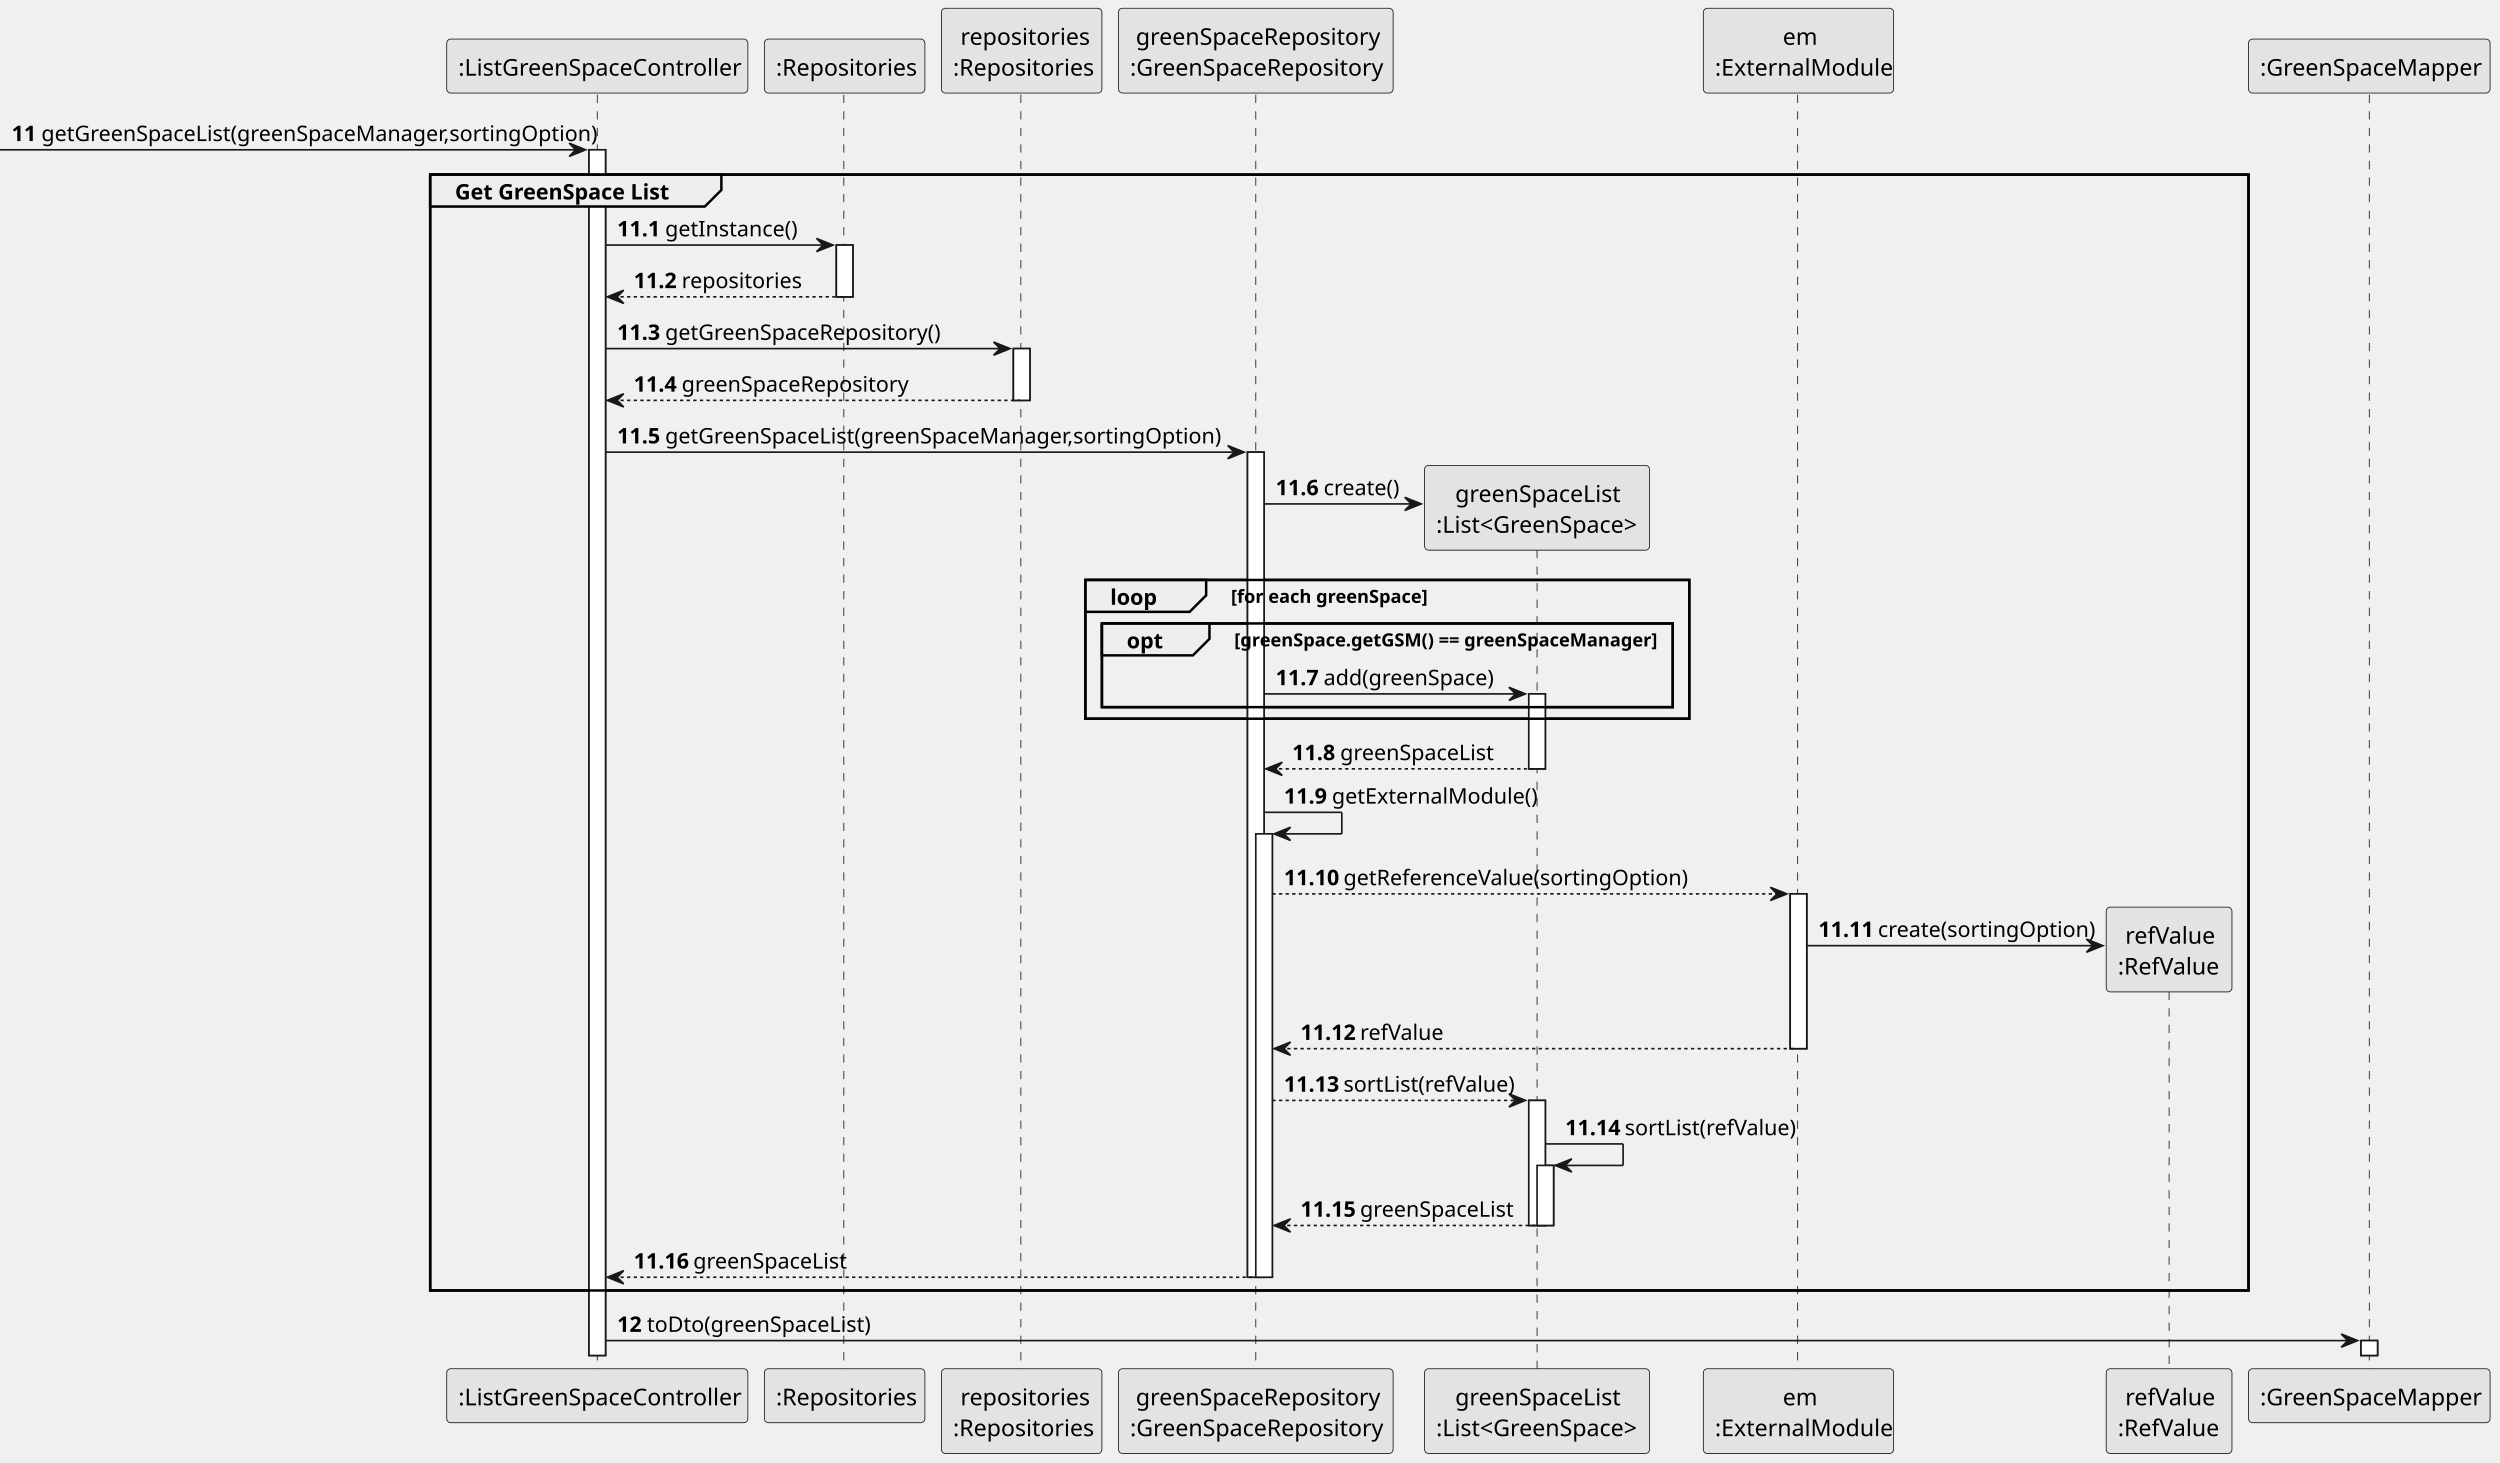
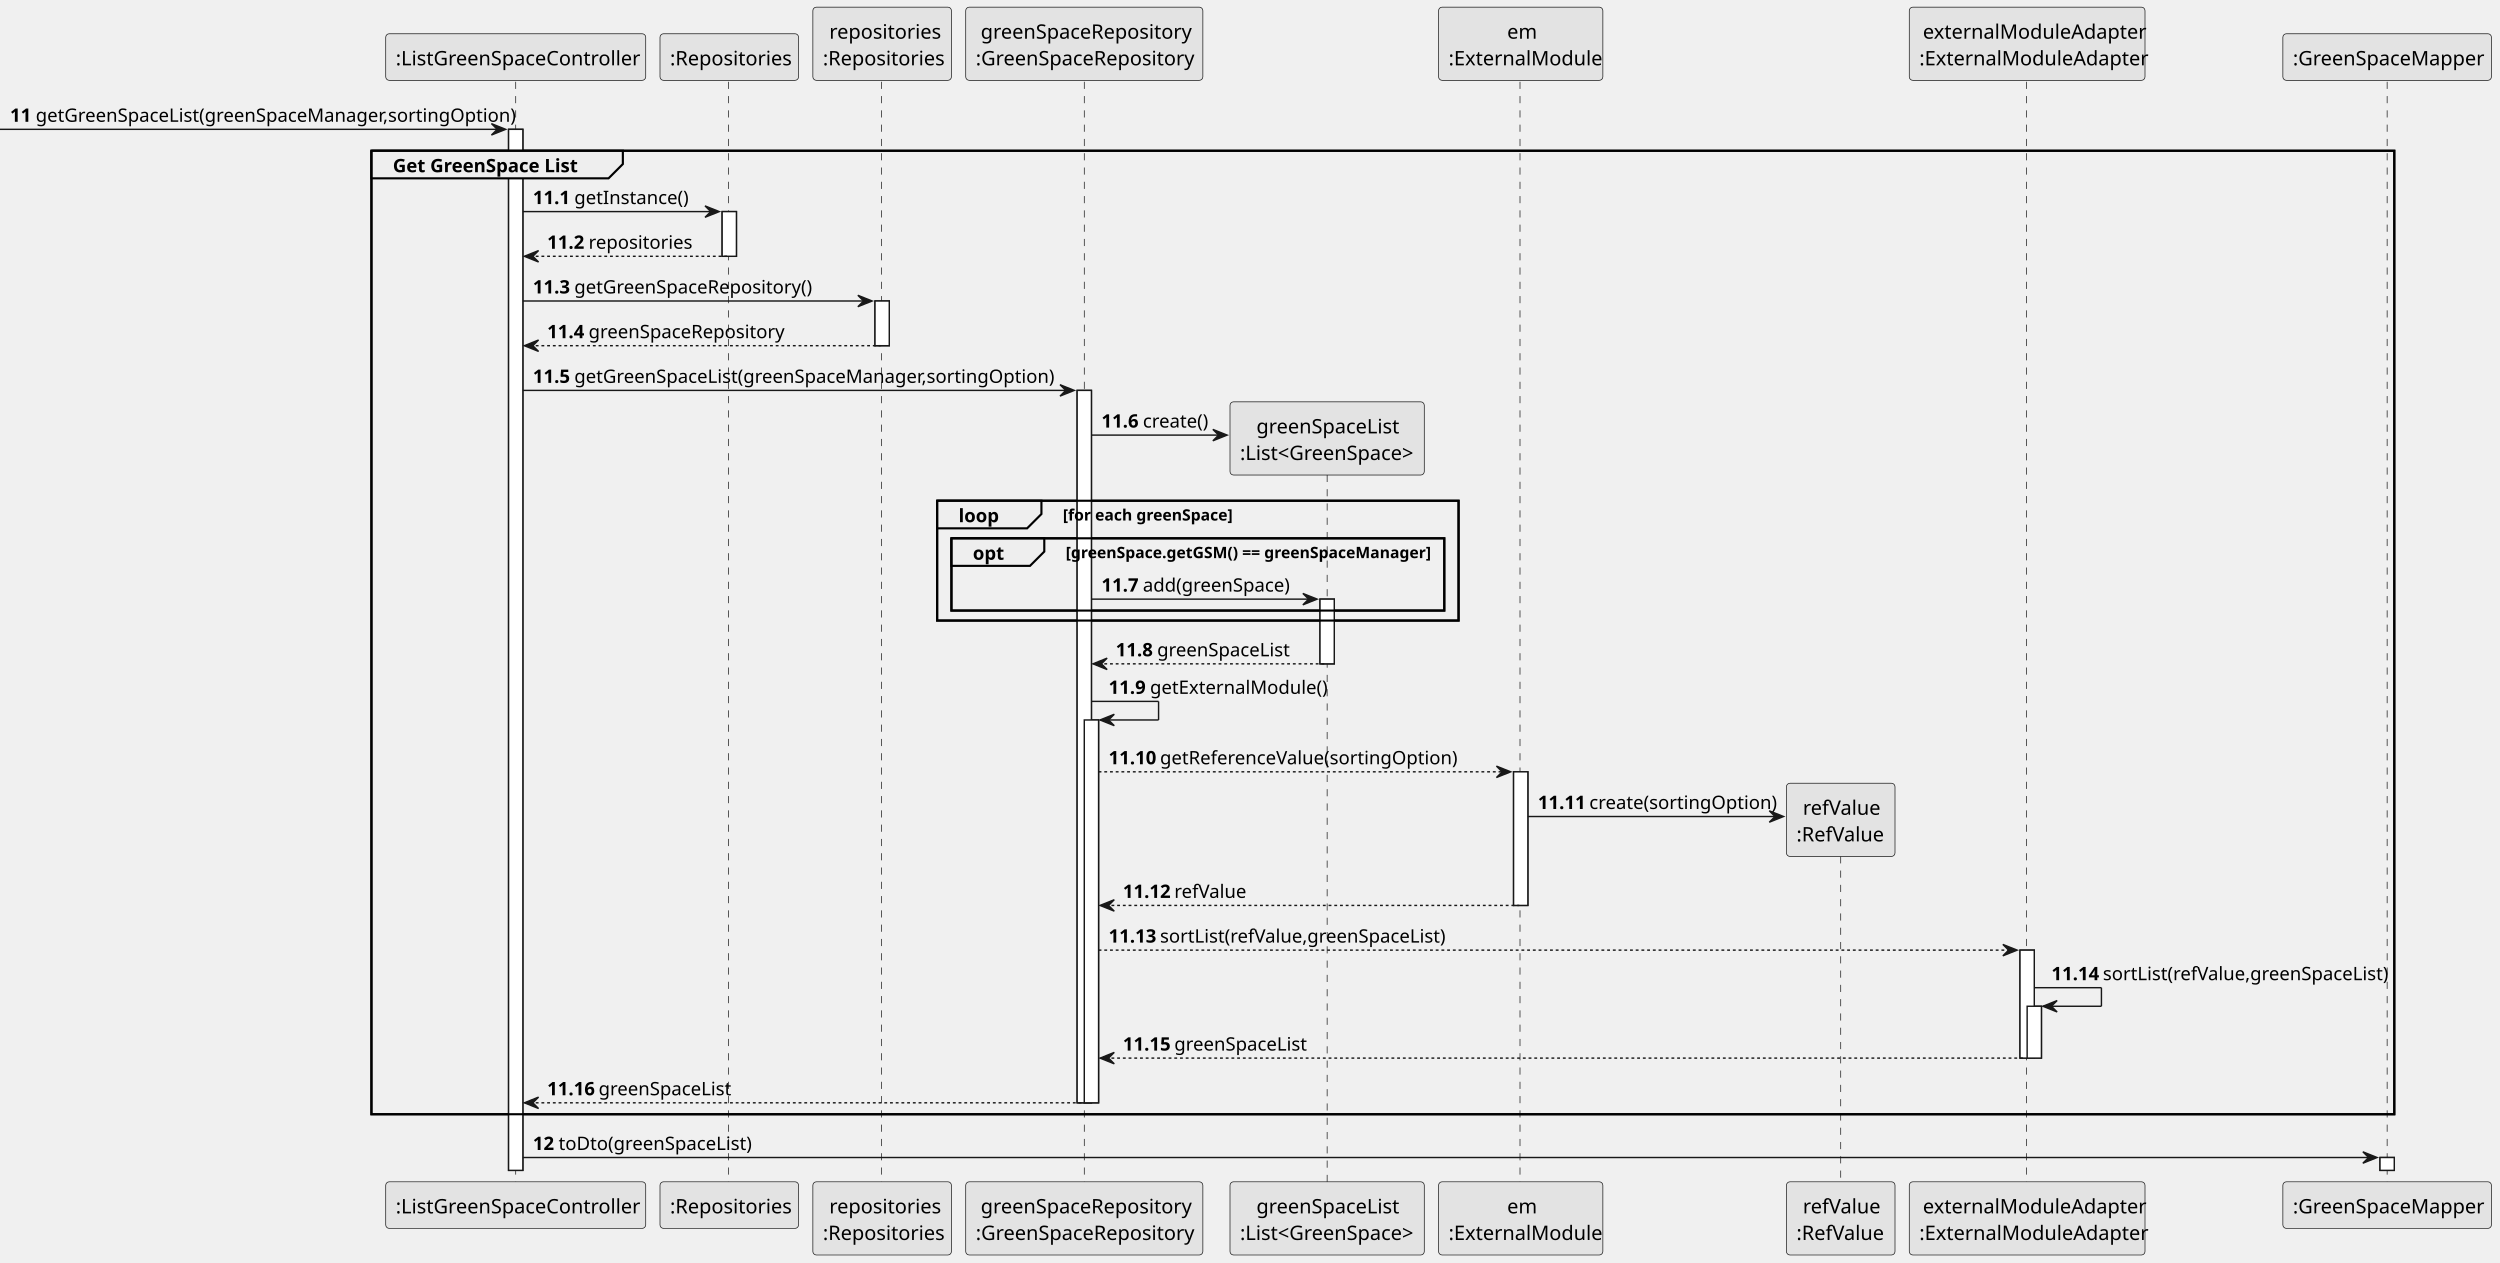
- <svg xmlns="http://www.w3.org/2000/svg" contentStyleType="text/css" height="884px" preserveAspectRatio="none" style="width:1511px;height:884px;background:#FFFFFF;" version="1.1" viewBox="0 0 1511 884" width="1511px" zoomAndPan="magnify">
+ <svg xmlns="http://www.w3.org/2000/svg" contentStyleType="text/css" height="884px" preserveAspectRatio="none" style="width:1750px;height:884px;background:#FFFFFF;" version="1.1" viewBox="0 0 1750 884" width="1750px" zoomAndPan="magnify">
  <defs />
  <g>
    <rect fill="#FFFFFF" height="728.723" style="stroke:#181818;stroke-width:1.0;" width="10" x="356" y="90.533" />
    <rect fill="#FFFFFF" height="31.291" style="stroke:#181818;stroke-width:1.0;" width="10" x="505.5" y="148.115" />
    <rect fill="#FFFFFF" height="31.291" style="stroke:#181818;stroke-width:1.0;" width="10" x="612.5" y="210.697" />
    <rect fill="#FFFFFF" height="498.685" style="stroke:#181818;stroke-width:1.0;" width="10" x="754" y="273.279" />
    <rect fill="#FFFFFF" height="267.988" style="stroke:#181818;stroke-width:1.0;" width="10" x="759" y="503.977" />
    <rect fill="#FFFFFF" height="45.291" style="stroke:#181818;stroke-width:1.0;" width="10" x="924" y="419.394" />
-     <rect fill="#FFFFFF" height="75.582" style="stroke:#181818;stroke-width:1.0;" width="10" x="924" y="665.092" />
-     <rect fill="#FFFFFF" height="36.291" style="stroke:#181818;stroke-width:1.0;" width="10" x="929" y="704.383" />
-     <rect fill="#FFFFFF" height="93.533" style="stroke:#181818;stroke-width:1.0;" width="10" x="1082" y="540.268" />
-     <rect fill="#FFFFFF" height="9" style="stroke:#181818;stroke-width:1.0;" width="10" x="1427" y="810.256" />
-     <rect fill="none" height="674.432" style="stroke:#000000;stroke-width:1.5;" width="1099" x="260" y="105.533" />
+     <rect fill="#FFFFFF" height="93.533" style="stroke:#181818;stroke-width:1.0;" width="10" x="1059.5" y="540.268" />
+     <rect fill="#FFFFFF" height="75.582" style="stroke:#181818;stroke-width:1.0;" width="10" x="1414" y="665.092" />
+     <rect fill="#FFFFFF" height="36.291" style="stroke:#181818;stroke-width:1.0;" width="10" x="1419" y="704.383" />
+     <rect fill="#FFFFFF" height="9" style="stroke:#181818;stroke-width:1.0;" width="10" x="1666" y="810.256" />
+     <rect fill="none" height="674.432" style="stroke:#000000;stroke-width:1.5;" width="1416" x="260" y="105.533" />
    <rect fill="none" height="83.873" style="stroke:#000000;stroke-width:1.5;" width="365" x="656" y="350.522" />
    <rect fill="none" height="50.582" style="stroke:#000000;stroke-width:1.5;" width="345" x="666" y="376.812" />
    <line style="stroke:#181818;stroke-width:0.5;stroke-dasharray:5.0,5.0;" x1="361" x2="361" y1="57.242" y2="828.256" />
    <line style="stroke:#181818;stroke-width:0.5;stroke-dasharray:5.0,5.0;" x1="510" x2="510" y1="57.242" y2="828.256" />
    <line style="stroke:#181818;stroke-width:0.5;stroke-dasharray:5.0,5.0;" x1="617" x2="617" y1="57.242" y2="828.256" />
    <line style="stroke:#181818;stroke-width:0.5;stroke-dasharray:5.0,5.0;" x1="759" x2="759" y1="57.242" y2="828.256" />
    <line style="stroke:#181818;stroke-width:0.5;stroke-dasharray:5.0,5.0;" x1="929" x2="929" y1="322.4" y2="828.256" />
-     <line style="stroke:#181818;stroke-width:0.5;stroke-dasharray:5.0,5.0;" x1="1086.5" x2="1086.5" y1="57.242" y2="828.256" />
-     <line style="stroke:#181818;stroke-width:0.5;stroke-dasharray:5.0,5.0;" x1="1311" x2="1311" y1="589.389" y2="828.256" />
-     <line style="stroke:#181818;stroke-width:0.5;stroke-dasharray:5.0,5.0;" x1="1432" x2="1432" y1="57.242" y2="828.256" />
+     <line style="stroke:#181818;stroke-width:0.5;stroke-dasharray:5.0,5.0;" x1="1064" x2="1064" y1="57.242" y2="828.256" />
+     <line style="stroke:#181818;stroke-width:0.5;stroke-dasharray:5.0,5.0;" x1="1288.5" x2="1288.5" y1="589.389" y2="828.256" />
+     <line style="stroke:#181818;stroke-width:0.5;stroke-dasharray:5.0,5.0;" x1="1418.5" x2="1418.5" y1="57.242" y2="828.256" />
+     <line style="stroke:#181818;stroke-width:0.5;stroke-dasharray:5.0,5.0;" x1="1671" x2="1671" y1="57.242" y2="828.256" />
    <rect fill="#E3E3E3" height="32.621" rx="2.5" ry="2.5" style="stroke:#181818;stroke-width:0.5;" width="182" x="270" y="23.621" />
    <text fill="#000000" font-family="sans-serif" font-size="14" lengthAdjust="spacing" textLength="168" x="277" y="45.728">:ListGreenSpaceController</text>
    <rect fill="#E3E3E3" height="32.621" rx="2.5" ry="2.5" style="stroke:#181818;stroke-width:0.5;" width="182" x="270" y="827.256" />
    <text fill="#000000" font-family="sans-serif" font-size="14" lengthAdjust="spacing" textLength="168" x="277" y="849.363">:ListGreenSpaceController</text>
    <rect fill="#E3E3E3" height="32.621" rx="2.5" ry="2.5" style="stroke:#181818;stroke-width:0.5;" width="97" x="462" y="23.621" />
    <text fill="#000000" font-family="sans-serif" font-size="14" lengthAdjust="spacing" textLength="83" x="469" y="45.728">:Repositories</text>
    <rect fill="#E3E3E3" height="32.621" rx="2.5" ry="2.5" style="stroke:#181818;stroke-width:0.5;" width="97" x="462" y="827.256" />
    <text fill="#000000" font-family="sans-serif" font-size="14" lengthAdjust="spacing" textLength="83" x="469" y="849.363">:Repositories</text>
    <rect fill="#E3E3E3" height="51.242" rx="2.5" ry="2.5" style="stroke:#181818;stroke-width:0.5;" width="97" x="569" y="5" />
    <text fill="#000000" font-family="sans-serif" font-size="14" lengthAdjust="spacing" textLength="74" x="580.5" y="27.107">repositories</text>
    <text fill="#000000" font-family="sans-serif" font-size="14" lengthAdjust="spacing" textLength="83" x="576" y="45.728">:Repositories</text>
    <rect fill="#E3E3E3" height="51.242" rx="2.5" ry="2.5" style="stroke:#181818;stroke-width:0.5;" width="97" x="569" y="827.256" />
    <text fill="#000000" font-family="sans-serif" font-size="14" lengthAdjust="spacing" textLength="74" x="580.5" y="849.363">repositories</text>
    <text fill="#000000" font-family="sans-serif" font-size="14" lengthAdjust="spacing" textLength="83" x="576" y="867.984">:Repositories</text>
    <rect fill="#E3E3E3" height="51.242" rx="2.5" ry="2.5" style="stroke:#181818;stroke-width:0.5;" width="166" x="676" y="5" />
    <text fill="#000000" font-family="sans-serif" font-size="14" lengthAdjust="spacing" textLength="145" x="686.5" y="27.107">greenSpaceRepository</text>
    <text fill="#000000" font-family="sans-serif" font-size="14" lengthAdjust="spacing" textLength="152" x="683" y="45.728">:GreenSpaceRepository</text>
    <rect fill="#E3E3E3" height="51.242" rx="2.5" ry="2.5" style="stroke:#181818;stroke-width:0.5;" width="166" x="676" y="827.256" />
    <text fill="#000000" font-family="sans-serif" font-size="14" lengthAdjust="spacing" textLength="145" x="686.5" y="849.363">greenSpaceRepository</text>
    <text fill="#000000" font-family="sans-serif" font-size="14" lengthAdjust="spacing" textLength="152" x="683" y="867.984">:GreenSpaceRepository</text>
    <rect fill="#E3E3E3" height="51.242" rx="2.5" ry="2.5" style="stroke:#181818;stroke-width:0.5;" width="136" x="861" y="827.256" />
    <text fill="#000000" font-family="sans-serif" font-size="14" lengthAdjust="spacing" textLength="99" x="879.5" y="849.363">greenSpaceList</text>
    <text fill="#000000" font-family="sans-serif" font-size="14" lengthAdjust="spacing" textLength="122" x="868" y="867.984">:List&lt;GreenSpace&gt;</text>
-     <rect fill="#E3E3E3" height="51.242" rx="2.5" ry="2.5" style="stroke:#181818;stroke-width:0.5;" width="115" x="1029.5" y="5" />
-     <text fill="#000000" font-family="sans-serif" font-size="14" lengthAdjust="spacing" textLength="19" x="1077.5" y="27.107">em</text>
-     <text fill="#000000" font-family="sans-serif" font-size="14" lengthAdjust="spacing" textLength="101" x="1036.5" y="45.728">:ExternalModule</text>
-     <rect fill="#E3E3E3" height="51.242" rx="2.5" ry="2.5" style="stroke:#181818;stroke-width:0.5;" width="115" x="1029.5" y="827.256" />
-     <text fill="#000000" font-family="sans-serif" font-size="14" lengthAdjust="spacing" textLength="19" x="1077.5" y="849.363">em</text>
-     <text fill="#000000" font-family="sans-serif" font-size="14" lengthAdjust="spacing" textLength="101" x="1036.5" y="867.984">:ExternalModule</text>
-     <rect fill="#E3E3E3" height="51.242" rx="2.5" ry="2.5" style="stroke:#181818;stroke-width:0.5;" width="76" x="1273" y="827.256" />
-     <text fill="#000000" font-family="sans-serif" font-size="14" lengthAdjust="spacing" textLength="53" x="1284.5" y="849.363">refValue</text>
-     <text fill="#000000" font-family="sans-serif" font-size="14" lengthAdjust="spacing" textLength="62" x="1280" y="867.984">:RefValue</text>
-     <rect fill="#E3E3E3" height="32.621" rx="2.5" ry="2.5" style="stroke:#181818;stroke-width:0.5;" width="146" x="1359" y="23.621" />
-     <text fill="#000000" font-family="sans-serif" font-size="14" lengthAdjust="spacing" textLength="132" x="1366" y="45.728">:GreenSpaceMapper</text>
-     <rect fill="#E3E3E3" height="32.621" rx="2.5" ry="2.5" style="stroke:#181818;stroke-width:0.5;" width="146" x="1359" y="827.256" />
-     <text fill="#000000" font-family="sans-serif" font-size="14" lengthAdjust="spacing" textLength="132" x="1366" y="849.363">:GreenSpaceMapper</text>
+     <rect fill="#E3E3E3" height="51.242" rx="2.5" ry="2.5" style="stroke:#181818;stroke-width:0.5;" width="115" x="1007" y="5" />
+     <text fill="#000000" font-family="sans-serif" font-size="14" lengthAdjust="spacing" textLength="19" x="1055" y="27.107">em</text>
+     <text fill="#000000" font-family="sans-serif" font-size="14" lengthAdjust="spacing" textLength="101" x="1014" y="45.728">:ExternalModule</text>
+     <rect fill="#E3E3E3" height="51.242" rx="2.5" ry="2.5" style="stroke:#181818;stroke-width:0.5;" width="115" x="1007" y="827.256" />
+     <text fill="#000000" font-family="sans-serif" font-size="14" lengthAdjust="spacing" textLength="19" x="1055" y="849.363">em</text>
+     <text fill="#000000" font-family="sans-serif" font-size="14" lengthAdjust="spacing" textLength="101" x="1014" y="867.984">:ExternalModule</text>
+     <rect fill="#E3E3E3" height="51.242" rx="2.5" ry="2.5" style="stroke:#181818;stroke-width:0.5;" width="76" x="1250.5" y="827.256" />
+     <text fill="#000000" font-family="sans-serif" font-size="14" lengthAdjust="spacing" textLength="53" x="1262" y="849.363">refValue</text>
+     <text fill="#000000" font-family="sans-serif" font-size="14" lengthAdjust="spacing" textLength="62" x="1257.5" y="867.984">:RefValue</text>
+     <rect fill="#E3E3E3" height="51.242" rx="2.5" ry="2.5" style="stroke:#181818;stroke-width:0.5;" width="165" x="1336.5" y="5" />
+     <text fill="#000000" font-family="sans-serif" font-size="14" lengthAdjust="spacing" textLength="146" x="1346" y="27.107">externalModuleAdapter</text>
+     <text fill="#000000" font-family="sans-serif" font-size="14" lengthAdjust="spacing" textLength="151" x="1343.5" y="45.728">:ExternalModuleAdapter</text>
+     <rect fill="#E3E3E3" height="51.242" rx="2.5" ry="2.5" style="stroke:#181818;stroke-width:0.5;" width="165" x="1336.5" y="827.256" />
+     <text fill="#000000" font-family="sans-serif" font-size="14" lengthAdjust="spacing" textLength="146" x="1346" y="849.363">externalModuleAdapter</text>
+     <text fill="#000000" font-family="sans-serif" font-size="14" lengthAdjust="spacing" textLength="151" x="1343.5" y="867.984">:ExternalModuleAdapter</text>
+     <rect fill="#E3E3E3" height="32.621" rx="2.5" ry="2.5" style="stroke:#181818;stroke-width:0.5;" width="146" x="1598" y="23.621" />
+     <text fill="#000000" font-family="sans-serif" font-size="14" lengthAdjust="spacing" textLength="132" x="1605" y="45.728">:GreenSpaceMapper</text>
+     <rect fill="#E3E3E3" height="32.621" rx="2.5" ry="2.5" style="stroke:#181818;stroke-width:0.5;" width="146" x="1598" y="827.256" />
+     <text fill="#000000" font-family="sans-serif" font-size="14" lengthAdjust="spacing" textLength="132" x="1605" y="849.363">:GreenSpaceMapper</text>
    <rect fill="#FFFFFF" height="728.723" style="stroke:#181818;stroke-width:1.0;" width="10" x="356" y="90.533" />
    <rect fill="#FFFFFF" height="31.291" style="stroke:#181818;stroke-width:1.0;" width="10" x="505.5" y="148.115" />
    <rect fill="#FFFFFF" height="31.291" style="stroke:#181818;stroke-width:1.0;" width="10" x="612.5" y="210.697" />
    <rect fill="#FFFFFF" height="498.685" style="stroke:#181818;stroke-width:1.0;" width="10" x="754" y="273.279" />
    <rect fill="#FFFFFF" height="267.988" style="stroke:#181818;stroke-width:1.0;" width="10" x="759" y="503.977" />
    <rect fill="#FFFFFF" height="45.291" style="stroke:#181818;stroke-width:1.0;" width="10" x="924" y="419.394" />
-     <rect fill="#FFFFFF" height="75.582" style="stroke:#181818;stroke-width:1.0;" width="10" x="924" y="665.092" />
-     <rect fill="#FFFFFF" height="36.291" style="stroke:#181818;stroke-width:1.0;" width="10" x="929" y="704.383" />
-     <rect fill="#FFFFFF" height="93.533" style="stroke:#181818;stroke-width:1.0;" width="10" x="1082" y="540.268" />
-     <rect fill="#FFFFFF" height="9" style="stroke:#181818;stroke-width:1.0;" width="10" x="1427" y="810.256" />
+     <rect fill="#FFFFFF" height="93.533" style="stroke:#181818;stroke-width:1.0;" width="10" x="1059.5" y="540.268" />
+     <rect fill="#FFFFFF" height="75.582" style="stroke:#181818;stroke-width:1.0;" width="10" x="1414" y="665.092" />
+     <rect fill="#FFFFFF" height="36.291" style="stroke:#181818;stroke-width:1.0;" width="10" x="1419" y="704.383" />
+     <rect fill="#FFFFFF" height="9" style="stroke:#181818;stroke-width:1.0;" width="10" x="1666" y="810.256" />
    <polygon fill="#181818" points="344,86.533,354,90.533,344,94.533,348,90.533" style="stroke:#181818;stroke-width:1.0;" />
    <line style="stroke:#181818;stroke-width:1.0;" x1="0" x2="350" y1="90.533" y2="90.533" />
    <text fill="#000000" font-family="sans-serif" font-size="13" font-weight="bold" lengthAdjust="spacing" textLength="14" x="7" y="85.27">11</text>
    <text fill="#000000" font-family="sans-serif" font-size="13" lengthAdjust="spacing" textLength="319" x="25" y="85.27">getGreenSpaceList(greenSpaceManager,sortingOption)</text>
    <path d="M260,105.533 L436,105.533 L436,114.824 L426,124.824 L260,124.824 L260,105.533 " fill="#EEEEEE" style="stroke:#000000;stroke-width:1.5;" />
-     <rect fill="none" height="674.432" style="stroke:#000000;stroke-width:1.5;" width="1099" x="260" y="105.533" />
+     <rect fill="none" height="674.432" style="stroke:#000000;stroke-width:1.5;" width="1416" x="260" y="105.533" />
    <text fill="#000000" font-family="sans-serif" font-size="13" font-weight="bold" lengthAdjust="spacing" textLength="131" x="275" y="120.561">Get GreenSpace List</text>
    <polygon fill="#181818" points="493.5,144.115,503.5,148.115,493.5,152.115,497.5,148.115" style="stroke:#181818;stroke-width:1.0;" />
    <line style="stroke:#181818;stroke-width:1.0;" x1="366" x2="499.5" y1="148.115" y2="148.115" />
    <text fill="#000000" font-family="sans-serif" font-size="13" font-weight="bold" lengthAdjust="spacing" textLength="25" x="373" y="142.852">11.1</text>
    <text fill="#000000" font-family="sans-serif" font-size="13" lengthAdjust="spacing" textLength="75" x="402" y="142.852">getInstance()</text>
    <polygon fill="#181818" points="377,175.406,367,179.406,377,183.406,373,179.406" style="stroke:#181818;stroke-width:1.0;" />
    <line style="stroke:#181818;stroke-width:1.0;stroke-dasharray:2.0,2.0;" x1="371" x2="509.5" y1="179.406" y2="179.406" />
    <text fill="#000000" font-family="sans-serif" font-size="13" font-weight="bold" lengthAdjust="spacing" textLength="25" x="383" y="174.144">11.2</text>
    <text fill="#000000" font-family="sans-serif" font-size="13" lengthAdjust="spacing" textLength="67" x="412" y="174.144">repositories</text>
    <polygon fill="#181818" points="600.5,206.697,610.5,210.697,600.5,214.697,604.5,210.697" style="stroke:#181818;stroke-width:1.0;" />
    <line style="stroke:#181818;stroke-width:1.0;" x1="366" x2="606.5" y1="210.697" y2="210.697" />
    <text fill="#000000" font-family="sans-serif" font-size="13" font-weight="bold" lengthAdjust="spacing" textLength="25" x="373" y="205.435">11.3</text>
    <text fill="#000000" font-family="sans-serif" font-size="13" lengthAdjust="spacing" textLength="160" x="402" y="205.435">getGreenSpaceRepository()</text>
    <polygon fill="#181818" points="377,237.988,367,241.988,377,245.988,373,241.988" style="stroke:#181818;stroke-width:1.0;" />
    <line style="stroke:#181818;stroke-width:1.0;stroke-dasharray:2.0,2.0;" x1="371" x2="616.5" y1="241.988" y2="241.988" />
    <text fill="#000000" font-family="sans-serif" font-size="13" font-weight="bold" lengthAdjust="spacing" textLength="25" x="383" y="236.726">11.4</text>
    <text fill="#000000" font-family="sans-serif" font-size="13" lengthAdjust="spacing" textLength="131" x="412" y="236.726">greenSpaceRepository</text>
    <polygon fill="#181818" points="742,269.279,752,273.279,742,277.279,746,273.279" style="stroke:#181818;stroke-width:1.0;" />
    <line style="stroke:#181818;stroke-width:1.0;" x1="366" x2="748" y1="273.279" y2="273.279" />
    <text fill="#000000" font-family="sans-serif" font-size="13" font-weight="bold" lengthAdjust="spacing" textLength="25" x="373" y="268.017">11.5</text>
    <text fill="#000000" font-family="sans-serif" font-size="13" lengthAdjust="spacing" textLength="319" x="402" y="268.017">getGreenSpaceList(greenSpaceManager,sortingOption)</text>
    <polygon fill="#181818" points="849,300.57,859,304.57,849,308.57,853,304.57" style="stroke:#181818;stroke-width:1.0;" />
    <line style="stroke:#181818;stroke-width:1.0;" x1="764" x2="855" y1="304.57" y2="304.57" />
    <text fill="#000000" font-family="sans-serif" font-size="13" font-weight="bold" lengthAdjust="spacing" textLength="25" x="771" y="299.308">11.6</text>
    <text fill="#000000" font-family="sans-serif" font-size="13" lengthAdjust="spacing" textLength="44" x="800" y="299.308">create()</text>
    <rect fill="#E3E3E3" height="51.242" rx="2.5" ry="2.5" style="stroke:#181818;stroke-width:0.5;" width="136" x="861" y="281.279" />
    <text fill="#000000" font-family="sans-serif" font-size="14" lengthAdjust="spacing" textLength="99" x="879.5" y="303.387">greenSpaceList</text>
    <text fill="#000000" font-family="sans-serif" font-size="14" lengthAdjust="spacing" textLength="122" x="868" y="322.008">:List&lt;GreenSpace&gt;</text>
    <path d="M656,350.522 L729,350.522 L729,359.812 L719,369.812 L656,369.812 L656,350.522 " fill="#EEEEEE" style="stroke:#000000;stroke-width:1.5;" />
    <rect fill="none" height="83.873" style="stroke:#000000;stroke-width:1.5;" width="365" x="656" y="350.522" />
    <text fill="#000000" font-family="sans-serif" font-size="13" font-weight="bold" lengthAdjust="spacing" textLength="28" x="671" y="365.55">loop</text>
    <text fill="#000000" font-family="sans-serif" font-size="11" font-weight="bold" lengthAdjust="spacing" textLength="122" x="744" y="364.392">[for each greenSpace]</text>
    <path d="M666,376.812 L731,376.812 L731,386.103 L721,396.103 L666,396.103 L666,376.812 " fill="#EEEEEE" style="stroke:#000000;stroke-width:1.5;" />
    <rect fill="none" height="50.582" style="stroke:#000000;stroke-width:1.5;" width="345" x="666" y="376.812" />
    <text fill="#000000" font-family="sans-serif" font-size="13" font-weight="bold" lengthAdjust="spacing" textLength="20" x="681" y="391.841">opt</text>
    <text fill="#000000" font-family="sans-serif" font-size="11" font-weight="bold" lengthAdjust="spacing" textLength="260" x="746" y="390.683">[greenSpace.getGSM() == greenSpaceManager]</text>
    <polygon fill="#181818" points="912,415.394,922,419.394,912,423.394,916,419.394" style="stroke:#181818;stroke-width:1.0;" />
    <line style="stroke:#181818;stroke-width:1.0;" x1="764" x2="918" y1="419.394" y2="419.394" />
    <text fill="#000000" font-family="sans-serif" font-size="13" font-weight="bold" lengthAdjust="spacing" textLength="25" x="771" y="414.132">11.7</text>
    <text fill="#000000" font-family="sans-serif" font-size="13" lengthAdjust="spacing" textLength="98" x="800" y="414.132">add(greenSpace)</text>
    <polygon fill="#181818" points="775,460.685,765,464.685,775,468.685,771,464.685" style="stroke:#181818;stroke-width:1.0;" />
    <line style="stroke:#181818;stroke-width:1.0;stroke-dasharray:2.0,2.0;" x1="769" x2="928" y1="464.685" y2="464.685" />
    <text fill="#000000" font-family="sans-serif" font-size="13" font-weight="bold" lengthAdjust="spacing" textLength="25" x="781" y="459.423">11.8</text>
    <text fill="#000000" font-family="sans-serif" font-size="13" lengthAdjust="spacing" textLength="90" x="810" y="459.423">greenSpaceList</text>
    <line style="stroke:#181818;stroke-width:1.0;" x1="764" x2="811" y1="490.977" y2="490.977" />
    <line style="stroke:#181818;stroke-width:1.0;" x1="811" x2="811" y1="490.977" y2="503.977" />
    <line style="stroke:#181818;stroke-width:1.0;" x1="770" x2="811" y1="503.977" y2="503.977" />
    <polygon fill="#181818" points="780,499.977,770,503.977,780,507.977,776,503.977" style="stroke:#181818;stroke-width:1.0;" />
    <text fill="#000000" font-family="sans-serif" font-size="13" font-weight="bold" lengthAdjust="spacing" textLength="25" x="776" y="485.714">11.9</text>
    <text fill="#000000" font-family="sans-serif" font-size="13" lengthAdjust="spacing" textLength="116" x="805" y="485.714">getExternalModule()</text>
-     <polygon fill="#181818" points="1070,536.268,1080,540.268,1070,544.268,1074,540.268" style="stroke:#181818;stroke-width:1.0;" />
-     <line style="stroke:#181818;stroke-width:1.0;stroke-dasharray:2.0,2.0;" x1="769" x2="1076" y1="540.268" y2="540.268" />
+     <polygon fill="#181818" points="1047.5,536.268,1057.5,540.268,1047.5,544.268,1051.5,540.268" style="stroke:#181818;stroke-width:1.0;" />
+     <line style="stroke:#181818;stroke-width:1.0;stroke-dasharray:2.0,2.0;" x1="769" x2="1053.5" y1="540.268" y2="540.268" />
    <text fill="#000000" font-family="sans-serif" font-size="13" font-weight="bold" lengthAdjust="spacing" textLength="32" x="776" y="535.005">11.10</text>
    <text fill="#000000" font-family="sans-serif" font-size="13" lengthAdjust="spacing" textLength="194" x="812" y="535.005">getReferenceValue(sortingOption)</text>
-     <polygon fill="#181818" points="1261,567.559,1271,571.559,1261,575.559,1265,571.559" style="stroke:#181818;stroke-width:1.0;" />
-     <line style="stroke:#181818;stroke-width:1.0;" x1="1092" x2="1267" y1="571.559" y2="571.559" />
-     <text fill="#000000" font-family="sans-serif" font-size="13" font-weight="bold" lengthAdjust="spacing" textLength="32" x="1099" y="566.296">11.11</text>
-     <text fill="#000000" font-family="sans-serif" font-size="13" lengthAdjust="spacing" textLength="121" x="1135" y="566.296">create(sortingOption)</text>
-     <rect fill="#E3E3E3" height="51.242" rx="2.5" ry="2.5" style="stroke:#181818;stroke-width:0.5;" width="76" x="1273" y="548.268" />
-     <text fill="#000000" font-family="sans-serif" font-size="14" lengthAdjust="spacing" textLength="53" x="1284.5" y="570.375">refValue</text>
-     <text fill="#000000" font-family="sans-serif" font-size="14" lengthAdjust="spacing" textLength="62" x="1280" y="588.996">:RefValue</text>
+     <polygon fill="#181818" points="1238.5,567.559,1248.5,571.559,1238.5,575.559,1242.5,571.559" style="stroke:#181818;stroke-width:1.0;" />
+     <line style="stroke:#181818;stroke-width:1.0;" x1="1069.5" x2="1244.5" y1="571.559" y2="571.559" />
+     <text fill="#000000" font-family="sans-serif" font-size="13" font-weight="bold" lengthAdjust="spacing" textLength="32" x="1076.5" y="566.296">11.11</text>
+     <text fill="#000000" font-family="sans-serif" font-size="13" lengthAdjust="spacing" textLength="121" x="1112.5" y="566.296">create(sortingOption)</text>
+     <rect fill="#E3E3E3" height="51.242" rx="2.5" ry="2.5" style="stroke:#181818;stroke-width:0.5;" width="76" x="1250.5" y="548.268" />
+     <text fill="#000000" font-family="sans-serif" font-size="14" lengthAdjust="spacing" textLength="53" x="1262" y="570.375">refValue</text>
+     <text fill="#000000" font-family="sans-serif" font-size="14" lengthAdjust="spacing" textLength="62" x="1257.5" y="588.996">:RefValue</text>
    <polygon fill="#181818" points="780,629.801,770,633.801,780,637.801,776,633.801" style="stroke:#181818;stroke-width:1.0;" />
-     <line style="stroke:#181818;stroke-width:1.0;stroke-dasharray:2.0,2.0;" x1="774" x2="1086" y1="633.801" y2="633.801" />
+     <line style="stroke:#181818;stroke-width:1.0;stroke-dasharray:2.0,2.0;" x1="774" x2="1063.5" y1="633.801" y2="633.801" />
    <text fill="#000000" font-family="sans-serif" font-size="13" font-weight="bold" lengthAdjust="spacing" textLength="32" x="786" y="628.538">11.12</text>
    <text fill="#000000" font-family="sans-serif" font-size="13" lengthAdjust="spacing" textLength="47" x="822" y="628.538">refValue</text>
-     <polygon fill="#181818" points="912,661.092,922,665.092,912,669.092,916,665.092" style="stroke:#181818;stroke-width:1.0;" />
-     <line style="stroke:#181818;stroke-width:1.0;stroke-dasharray:2.0,2.0;" x1="769" x2="918" y1="665.092" y2="665.092" />
+     <polygon fill="#181818" points="1402,661.092,1412,665.092,1402,669.092,1406,665.092" style="stroke:#181818;stroke-width:1.0;" />
+     <line style="stroke:#181818;stroke-width:1.0;stroke-dasharray:2.0,2.0;" x1="769" x2="1408" y1="665.092" y2="665.092" />
    <text fill="#000000" font-family="sans-serif" font-size="13" font-weight="bold" lengthAdjust="spacing" textLength="32" x="776" y="659.829">11.13</text>
-     <text fill="#000000" font-family="sans-serif" font-size="13" lengthAdjust="spacing" textLength="98" x="812" y="659.829">sortList(refValue)</text>
-     <line style="stroke:#181818;stroke-width:1.0;" x1="934" x2="981" y1="691.383" y2="691.383" />
-     <line style="stroke:#181818;stroke-width:1.0;" x1="981" x2="981" y1="691.383" y2="704.383" />
-     <line style="stroke:#181818;stroke-width:1.0;" x1="940" x2="981" y1="704.383" y2="704.383" />
-     <polygon fill="#181818" points="950,700.383,940,704.383,950,708.383,946,704.383" style="stroke:#181818;stroke-width:1.0;" />
-     <text fill="#000000" font-family="sans-serif" font-size="13" font-weight="bold" lengthAdjust="spacing" textLength="32" x="946" y="686.12">11.14</text>
-     <text fill="#000000" font-family="sans-serif" font-size="13" lengthAdjust="spacing" textLength="98" x="982" y="686.12">sortList(refValue)</text>
+     <text fill="#000000" font-family="sans-serif" font-size="13" lengthAdjust="spacing" textLength="192" x="812" y="659.829">sortList(refValue,greenSpaceList)</text>
+     <line style="stroke:#181818;stroke-width:1.0;" x1="1424" x2="1471" y1="691.383" y2="691.383" />
+     <line style="stroke:#181818;stroke-width:1.0;" x1="1471" x2="1471" y1="691.383" y2="704.383" />
+     <line style="stroke:#181818;stroke-width:1.0;" x1="1430" x2="1471" y1="704.383" y2="704.383" />
+     <polygon fill="#181818" points="1440,700.383,1430,704.383,1440,708.383,1436,704.383" style="stroke:#181818;stroke-width:1.0;" />
+     <text fill="#000000" font-family="sans-serif" font-size="13" font-weight="bold" lengthAdjust="spacing" textLength="32" x="1436" y="686.12">11.14</text>
+     <text fill="#000000" font-family="sans-serif" font-size="13" lengthAdjust="spacing" textLength="192" x="1472" y="686.12">sortList(refValue,greenSpaceList)</text>
    <polygon fill="#181818" points="780,736.674,770,740.674,780,744.674,776,740.674" style="stroke:#181818;stroke-width:1.0;" />
-     <line style="stroke:#181818;stroke-width:1.0;stroke-dasharray:2.0,2.0;" x1="774" x2="928" y1="740.674" y2="740.674" />
+     <line style="stroke:#181818;stroke-width:1.0;stroke-dasharray:2.0,2.0;" x1="774" x2="1418" y1="740.674" y2="740.674" />
    <text fill="#000000" font-family="sans-serif" font-size="13" font-weight="bold" lengthAdjust="spacing" textLength="32" x="786" y="735.411">11.15</text>
    <text fill="#000000" font-family="sans-serif" font-size="13" lengthAdjust="spacing" textLength="90" x="822" y="735.411">greenSpaceList</text>
    <polygon fill="#181818" points="377,767.965,367,771.965,377,775.965,373,771.965" style="stroke:#181818;stroke-width:1.0;" />
    <line style="stroke:#181818;stroke-width:1.0;stroke-dasharray:2.0,2.0;" x1="371" x2="758" y1="771.965" y2="771.965" />
    <text fill="#000000" font-family="sans-serif" font-size="13" font-weight="bold" lengthAdjust="spacing" textLength="32" x="383" y="766.702">11.16</text>
    <text fill="#000000" font-family="sans-serif" font-size="13" lengthAdjust="spacing" textLength="90" x="419" y="766.702">greenSpaceList</text>
-     <polygon fill="#181818" points="1415,806.256,1425,810.256,1415,814.256,1419,810.256" style="stroke:#181818;stroke-width:1.0;" />
-     <line style="stroke:#181818;stroke-width:1.0;" x1="366" x2="1421" y1="810.256" y2="810.256" />
+     <polygon fill="#181818" points="1654,806.256,1664,810.256,1654,814.256,1658,810.256" style="stroke:#181818;stroke-width:1.0;" />
+     <line style="stroke:#181818;stroke-width:1.0;" x1="366" x2="1660" y1="810.256" y2="810.256" />
    <text fill="#000000" font-family="sans-serif" font-size="13" font-weight="bold" lengthAdjust="spacing" textLength="14" x="373" y="804.993">12</text>
    <text fill="#000000" font-family="sans-serif" font-size="13" lengthAdjust="spacing" textLength="129" x="391" y="804.993">toDto(greenSpaceList)</text>
  </g>
</svg>
